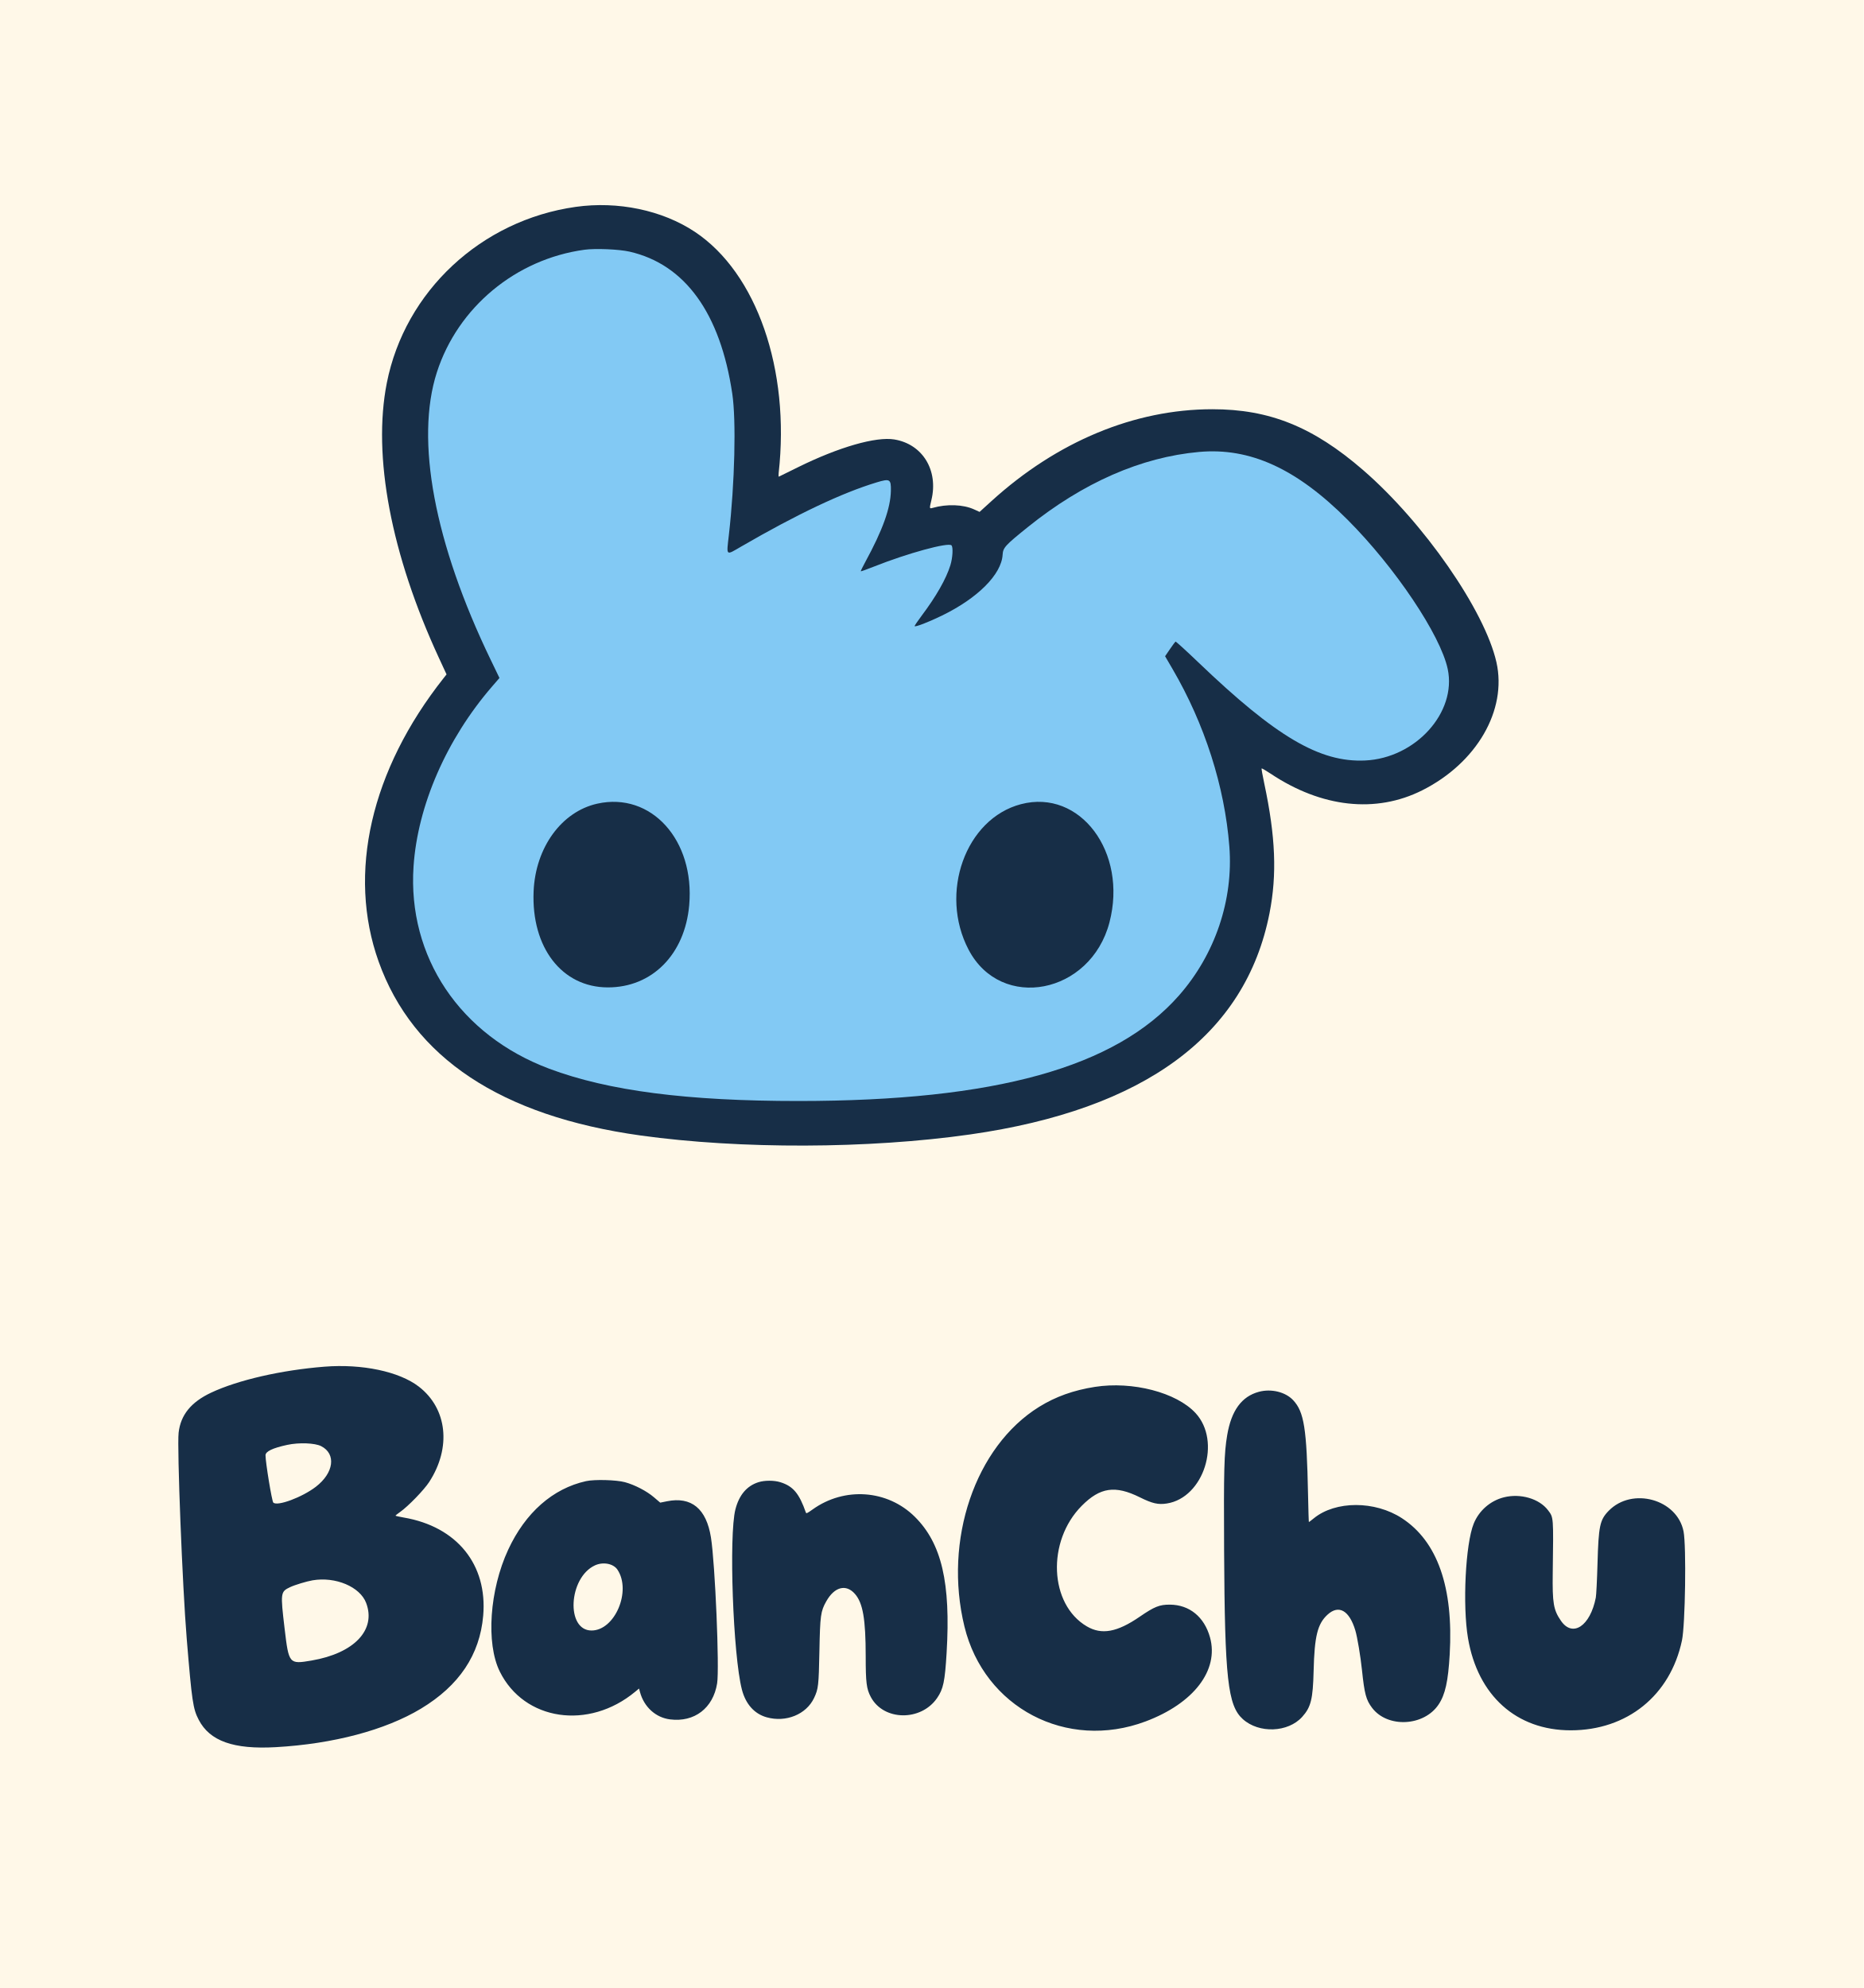
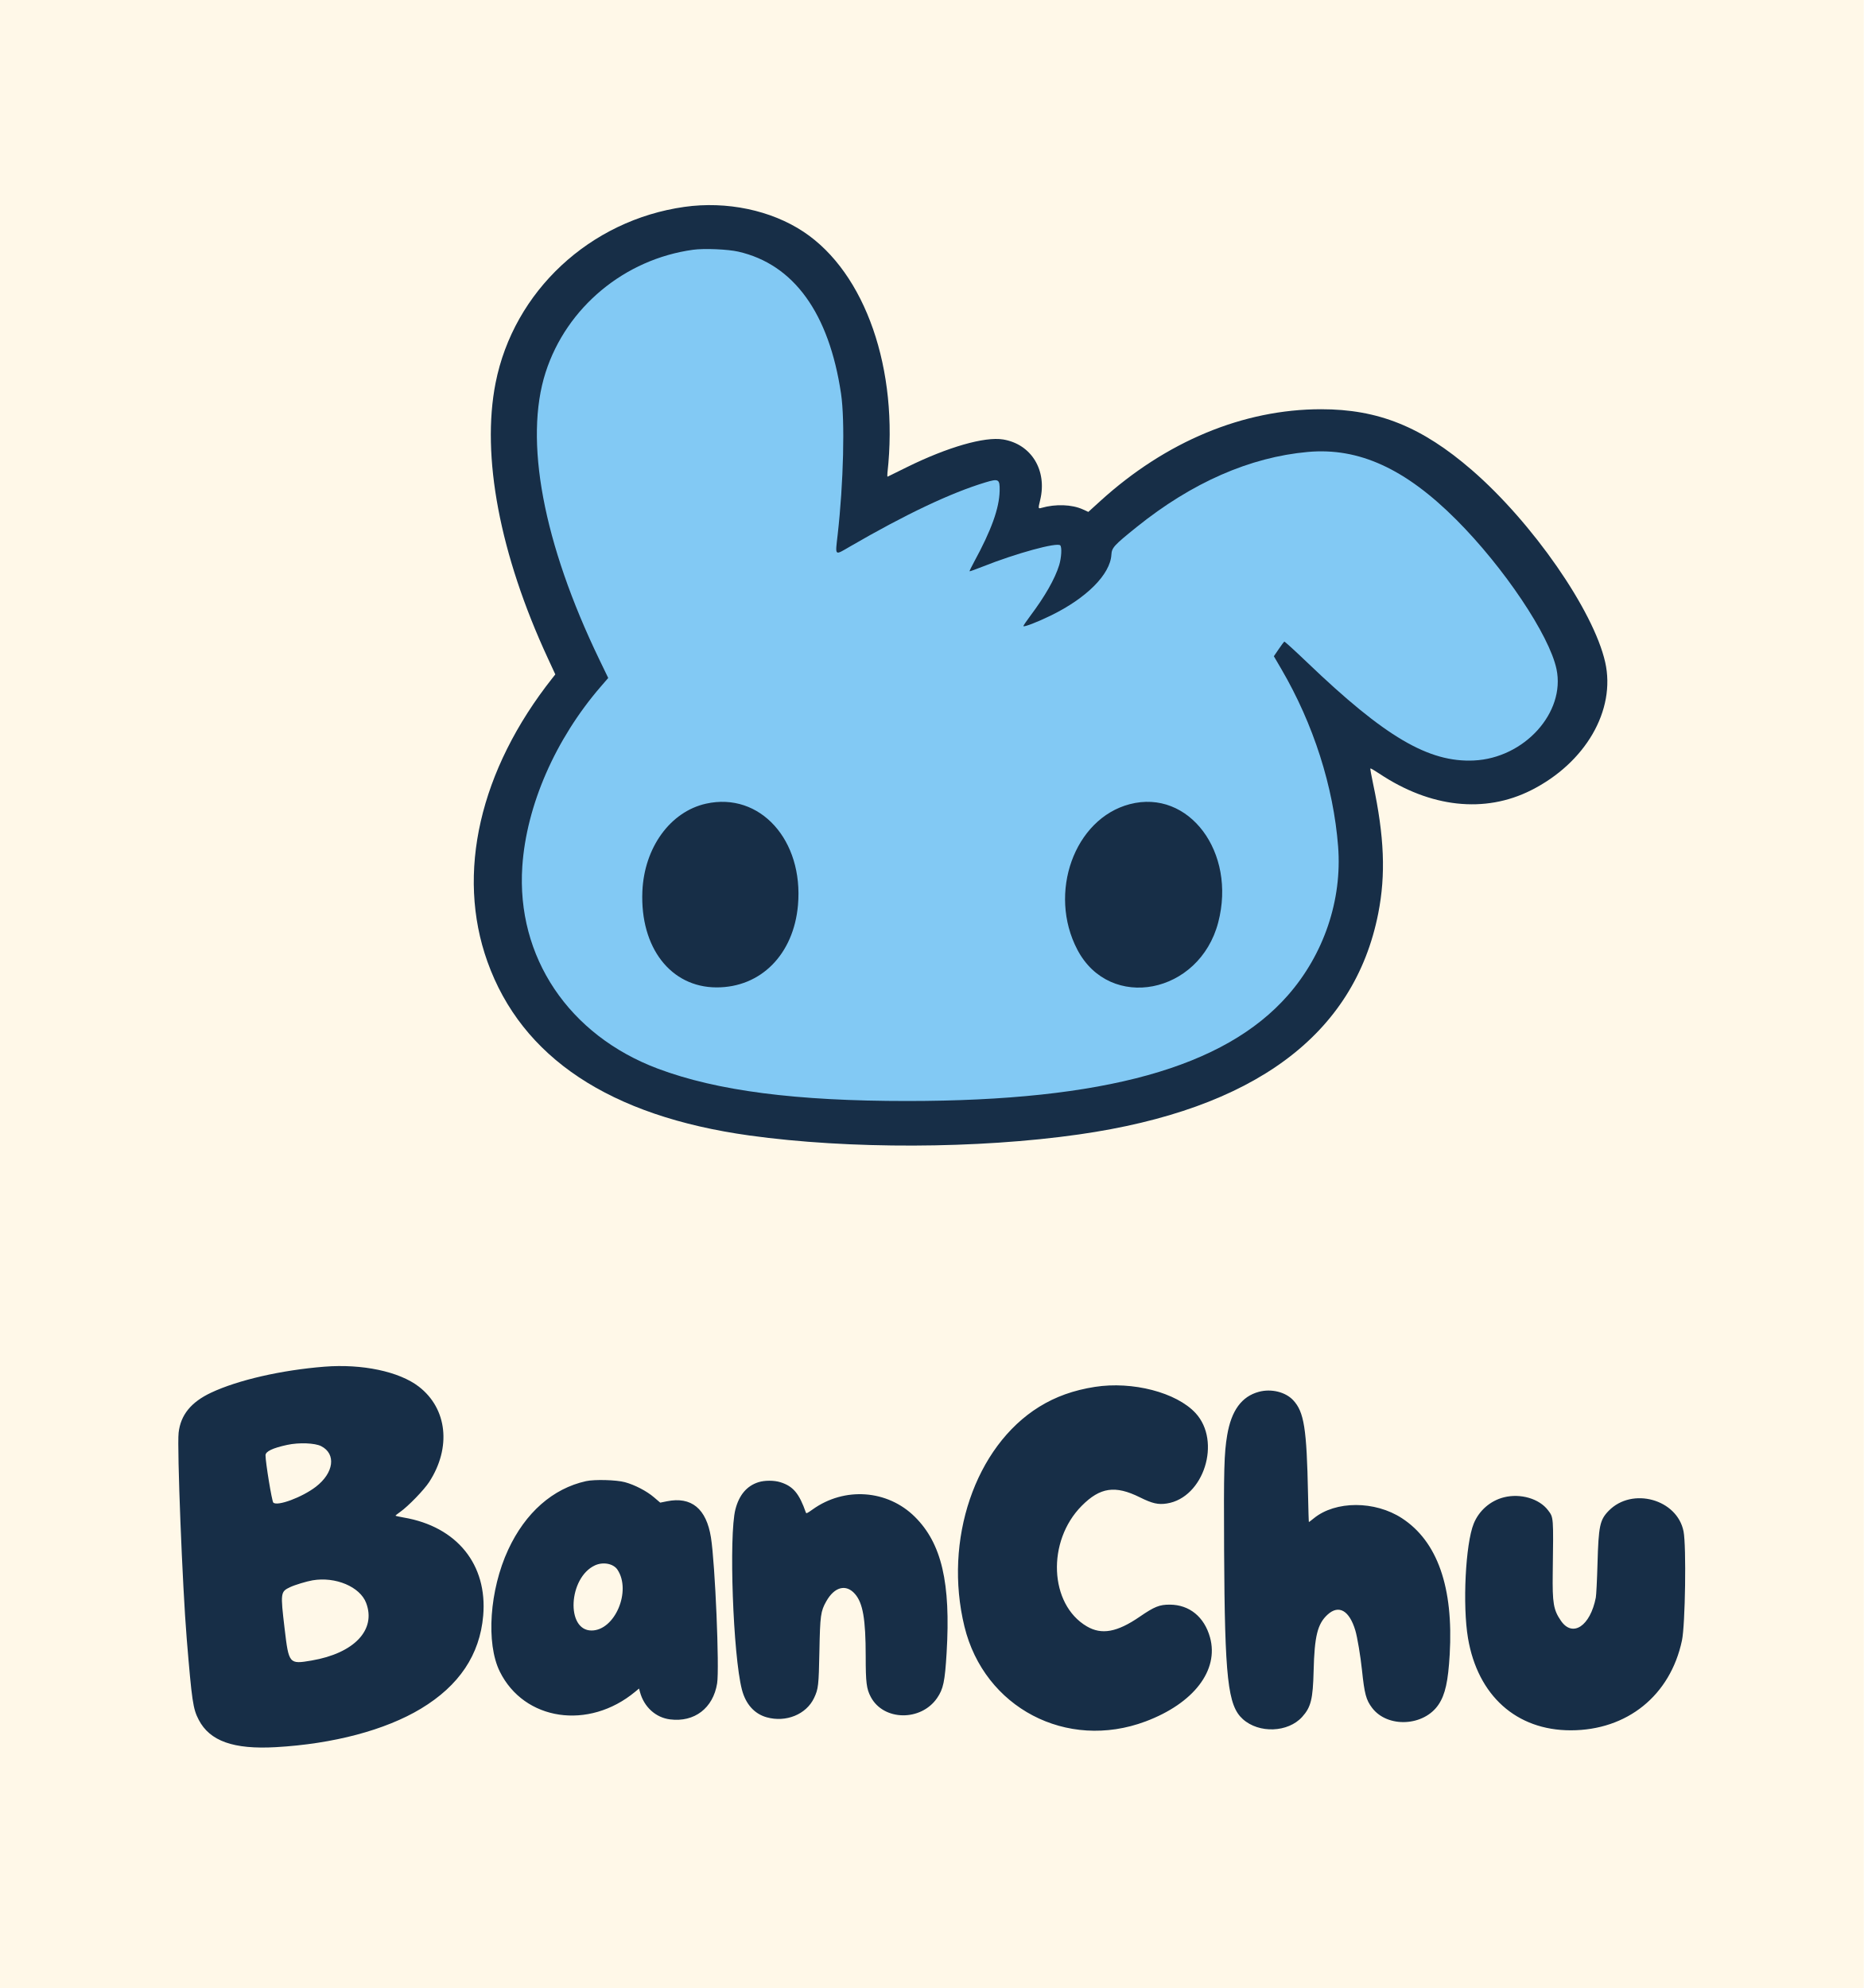
<svg xmlns="http://www.w3.org/2000/svg" width="1200" height="1280" viewBox="0 0 1200 1280" role="img">
  <rect width="1200" height="1280" fill="#FFF8E8" />
-   <g transform="translate(169.8452 -7.454463) scale(0.6648452)">
+   <g transform="translate(239.8735 -7.454463) scale(0.6648452)">
    <path d="M 302 211.565 C 210.448 224.502, 136.680 293.283, 119.139 382.062 C 105.159 452.818, 123.225 548.145, 169.617 648.418 L 176.982 664.335 174.241 667.798 C 103.638 756.996, 80.684 857.065, 111.229 942.500 C 144.481 1035.506, 229.809 1092.110, 365.053 1110.881 C 461.436 1124.257, 585.892 1123.859, 684 1109.860 C 853.217 1085.714, 950.784 1013.631, 973.939 895.652 C 981.291 858.191, 979.815 821.400, 968.905 770.158 C 967.226 762.269, 966.049 755.618, 966.290 755.377 C 966.531 755.136, 970.502 757.451, 975.114 760.522 C 1024.455 793.370, 1076.949 799.126, 1121.792 776.605 C 1174.577 750.094, 1204.190 698.977, 1193.689 652.500 C 1182.370 602.405, 1123.218 517.189, 1064.500 466.384 C 1016.126 424.529, 973.870 407.495, 918.500 407.529 C 843.180 407.576, 768.301 438.707, 704.830 496.362 L 693.161 506.963 687.830 504.526 C 677.317 499.720, 661.447 499.144, 647.755 503.070 C 644.528 503.996, 644.504 503.850, 646.520 495.500 C 653.482 466.666, 637.998 441.338, 610.635 436.804 C 592.799 433.848, 556.829 444.202, 517.488 463.616 C 507.595 468.499, 499.202 472.632, 498.838 472.801 C 498.474 472.970, 498.367 471.396, 498.600 469.304 C 509.794 369.032, 477.293 275.500, 417.437 235.729 C 385.920 214.788, 342.907 205.784, 302 211.565" fill="#172E47" fill-rule="evenodd" />
    <path d="M 310.500 253.074 C 243.999 262.189, 187.851 308.842, 167.585 371.822 C 146.483 437.399, 165.170 537.203, 219.699 650.143 L 228.217 667.787 221.039 676.095 C 177.003 727.053, 148.985 791.253, 145.015 850.288 C 139.122 937.927, 190.042 1013.841, 276.428 1046.206 C 333.640 1067.640, 409.903 1077.512, 518 1077.474 C 708.438 1077.408, 824.978 1045.046, 886.352 975.186 C 921.268 935.443, 939.077 882.719, 935.055 831 C 930.536 772.898, 911.183 712.418, 880.054 659.120 L 872.824 646.741 877.526 639.859 C 880.113 636.074, 882.536 632.787, 882.912 632.555 C 883.287 632.322, 893.249 641.381, 905.047 652.686 C 980.325 724.808, 1022.667 749.728, 1066.500 747.705 C 1115.379 745.450, 1155.381 701.218, 1146.542 659.200 C 1139.628 626.330, 1095.605 560.685, 1049.530 514.537 C 1000.085 465.014, 955.056 444.458, 905.731 448.892 C 849.639 453.935, 793.452 478.581, 740 521.587 C 717.906 539.364, 715.886 541.575, 715.487 548.413 C 714.375 567.517, 691.345 590.581, 656.500 607.487 C 643.686 613.704, 631.196 618.530, 630.283 617.616 C 630.025 617.359, 633.138 612.727, 637.200 607.324 C 651.155 588.761, 660.851 571.711, 664.884 558.645 C 667.126 551.380, 667.699 541.099, 665.958 539.358 C 662.817 536.217, 623.217 547.053, 591.004 559.870 C 584.131 562.604, 578.344 564.677, 578.143 564.476 C 577.942 564.275, 579.882 560.249, 582.455 555.530 C 599.310 524.608, 606.952 503.346, 607.275 486.473 C 607.491 475.183, 606.315 474.498, 593.426 478.399 C 559.931 488.539, 516.514 509.103, 462.500 540.412 C 447.086 549.347, 448.008 550.205, 450.397 529.151 C 456.106 478.834, 457.558 418.550, 453.686 392.500 C 442.085 314.431, 407.876 267.140, 354.147 254.898 C 343.991 252.583, 321.068 251.626, 310.500 253.074 " fill="#82C9F4" fill-rule="evenodd" />
    <path d="M 323 789.502 C 288.355 797.182, 263.065 832.013, 261.285 874.500 C 259.009 928.826, 288.686 967.289, 333 967.447 C 375.992 967.601, 407.786 935.527, 411.976 887.777 C 417.507 824.745, 375.135 777.945, 323 789.502  M 733.241 790.012 C 679.609 804.065, 653.721 876.101, 682.571 931.004 C 714.054 990.916, 800.759 974.066, 818.948 904.500 C 836.697 836.618, 790.563 774.992, 733.241 790.012" fill="#172E47" fill-rule="evenodd" />
  </g>
  <g transform="translate(32.90296 805.3625) scale(0.5229111)">
    <path d="M 336.500 142.655 C 283.432 146.886, 230.207 159.082, 197.148 174.584 C 172.338 186.219, 159.479 202.043, 157.001 223.989 C 154.942 242.225, 161.683 413.492, 166.978 477.500 C 173.387 554.958, 174.697 563.833, 181.715 577.374 C 195.349 603.682, 224.589 614.079, 276.666 611.137 C 347.453 607.138, 411.555 590.132, 455.374 563.726 C 502.437 535.364, 527.856 497.405, 532.016 449.272 C 537.457 386.308, 499.679 339.603, 434.250 328.406 C 428.613 327.441, 424.022 326.393, 424.048 326.076 C 424.074 325.759, 426.662 323.700, 429.798 321.500 C 439.629 314.603, 459.198 294.409, 465.553 284.601 C 493.025 242.208, 487.800 194.228, 452.767 167.207 C 428.655 148.609, 382.929 138.953, 336.500 142.655 M 1285.193 167.527 C 1258.892 171.635, 1236.733 179.575, 1216.483 192.144 C 1137.755 241.015, 1098.634 356.081, 1124.554 462.539 C 1148.909 562.566, 1250.421 615.816, 1347.500 579.489 C 1406.794 557.301, 1438.142 516.452, 1426.929 475.987 C 1419.935 450.747, 1401.595 435.781, 1377.500 435.652 C 1364.743 435.583, 1358.475 438.091, 1340.437 450.485 C 1312.544 469.648, 1293.547 473.129, 1275.279 462.423 C 1228.971 435.285, 1225.684 357.567, 1269 313.941 C 1291.613 291.166, 1310.196 288.447, 1340.500 303.480 C 1355.937 311.138, 1363.046 312.768, 1373.758 311.106 C 1419.284 304.042, 1441.327 234.550, 1409.087 199.727 C 1385.598 174.356, 1331.494 160.294, 1285.193 167.527 M 1487.105 173.583 C 1465.873 179.292, 1453.213 196.617, 1448.071 227 C 1444.299 249.294, 1443.763 269.342, 1444.280 368.791 C 1445.103 526.887, 1448.770 559.919, 1467.353 576.627 C 1487.238 594.505, 1522.965 593.164, 1540.392 573.884 C 1551.199 561.928, 1553.654 552.052, 1554.505 517.113 C 1555.542 474.518, 1559.282 459.369, 1571.552 448.059 C 1585.414 435.282, 1598.453 442.669, 1605.890 467.512 C 1608.291 475.535, 1612.255 499.185, 1614.016 516 C 1617.119 545.634, 1619.070 552.939, 1626.503 562.743 C 1645.554 587.873, 1690.493 585.563, 1708.435 558.532 C 1716.556 546.297, 1720.134 530.131, 1722.052 497 C 1726.838 414.356, 1706.999 357.769, 1663.239 329.244 C 1629.937 307.537, 1581.440 307.572, 1554.764 329.323 C 1551.609 331.895, 1548.867 334, 1548.669 334 C 1548.472 334, 1548 318.587, 1547.621 299.750 C 1545.986 218.513, 1542.790 198.312, 1529.292 183.881 C 1519.825 173.760, 1502.328 169.489, 1487.105 173.583 M 290.776 238.934 C 272.708 242.839, 264 247.006, 264 251.746 C 264 260.556, 271.826 308.185, 273.565 309.963 C 278.407 314.910, 309.083 303.517, 326.027 290.480 C 348.182 273.432, 351.227 250.077, 332.541 240.515 C 324.810 236.559, 305.201 235.817, 290.776 238.934 M 658.647 283.584 C 617.699 292.659, 583.975 322.359, 562.793 368 C 539.837 417.464, 535.294 483.323, 552.445 518.027 C 582.416 578.671, 661.853 590.502, 719.206 542.864 L 723.911 538.956 725.053 543.196 C 730.022 561.652, 744.350 574.703, 762.103 576.947 C 792.086 580.736, 815.139 563.109, 820.044 532.641 C 823.033 514.076, 817.604 385.485, 812.460 353 C 806.829 317.442, 788.386 302.283, 758.196 308.400 L 750.002 310.061 742.251 303.435 C 733.253 295.743, 718.658 288.163, 706.500 284.866 C 695.899 281.992, 669.075 281.273, 658.647 283.584 M 870.836 284.919 C 856.576 289.480, 847.141 300.627, 842.578 318.307 C 834.348 350.197, 839.665 498.187, 850.550 540.195 C 855.195 558.119, 865.875 570.093, 881.013 574.349 C 904.792 581.035, 929.834 570.841, 939.423 550.571 C 944.703 539.411, 945.160 535.401, 945.988 493 C 946.849 448.834, 947.534 443.860, 954.438 431.574 C 964.490 413.688, 978.754 409.961, 989.674 422.367 C 999.555 433.592, 1002.979 453.368, 1002.992 499.292 C 1003.001 531.725, 1003.959 539.342, 1009.292 549.379 C 1024.963 578.872, 1070.985 579.591, 1090.894 550.654 C 1098.570 539.497, 1100.495 530.356, 1102.615 495 C 1107.794 408.617, 1096.492 360.212, 1063.504 327.500 C 1029.823 294.099, 976.848 290.301, 937.585 318.471 C 931.070 323.145, 929.834 323.708, 929.319 322.233 C 921.087 298.677, 913.602 289.779, 897.909 284.895 C 890.109 282.467, 878.470 282.477, 870.836 284.919 M 1788.782 303.502 C 1772.079 307.701, 1758.136 319.860, 1751.611 335.918 C 1741.484 360.843, 1737.723 436.688, 1744.611 477.101 C 1756.648 547.718, 1804.252 590.391, 1871 590.397 C 1940.556 590.403, 1993.682 547.510, 2008.017 479.770 C 2012.117 460.393, 2013.536 363.668, 2009.986 345.500 C 2002.237 305.843, 1946.782 290.504, 1917.894 320.027 C 1906.884 331.279, 1905.340 338.574, 1904.031 385.500 C 1903.479 405.300, 1902.543 423.975, 1901.951 427 C 1895.102 462.021, 1873.424 476.464, 1859.055 455.581 C 1849.783 442.104, 1848.412 434.038, 1848.925 396 C 1849.859 326.835, 1849.983 328.481, 1843.138 319.425 C 1832.350 305.150, 1809.200 298.369, 1788.782 303.502 M 669.500 387.351 C 636.974 402.517, 633.672 467.500, 665.427 467.500 C 694.078 467.500, 714.789 419.022, 697.395 392.671 C 692.371 385.061, 679.625 382.630, 669.500 387.351 M 322 405.696 C 314.673 406.936, 299.943 411.402, 294.306 414.093 C 282.399 419.775, 282.265 420.794, 287.546 465.489 C 292.648 508.665, 293.086 509.181, 320.619 504.485 C 373.225 495.512, 400.512 466.713, 387.878 433.500 C 380.321 413.635, 350.199 400.922, 322 405.696" fill="#172E47" fill-rule="evenodd" />
  </g>
</svg>
